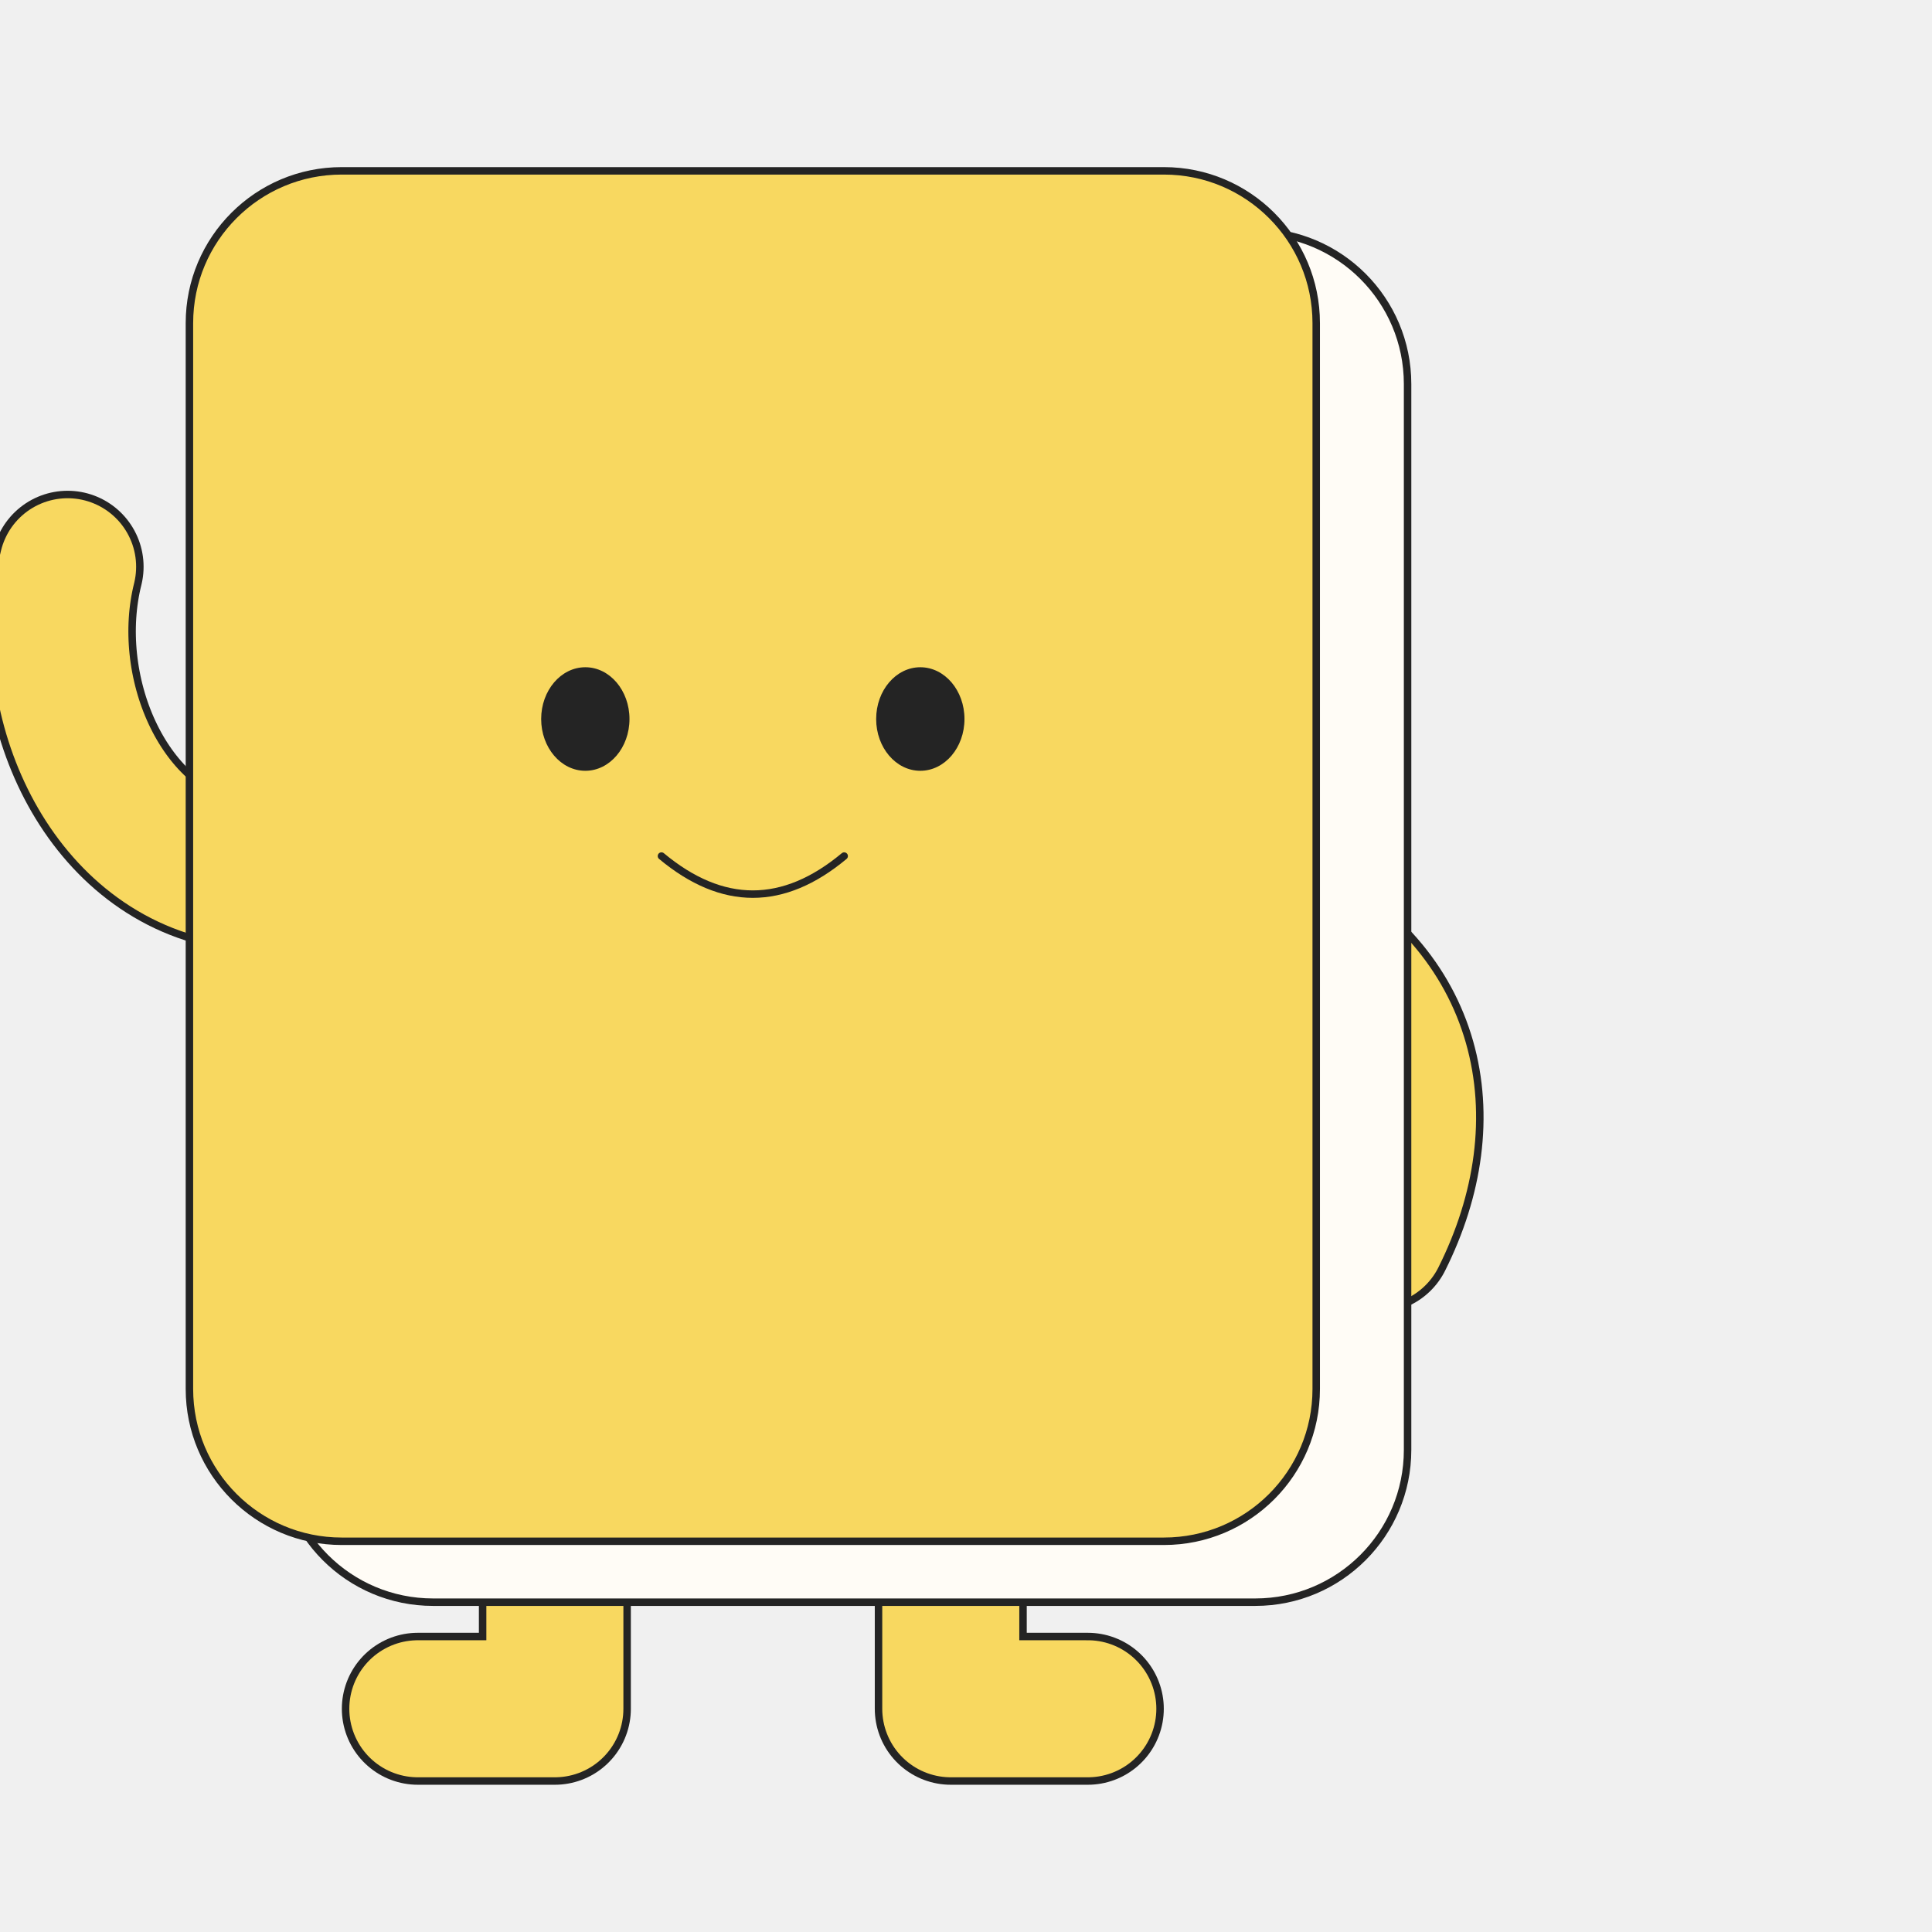
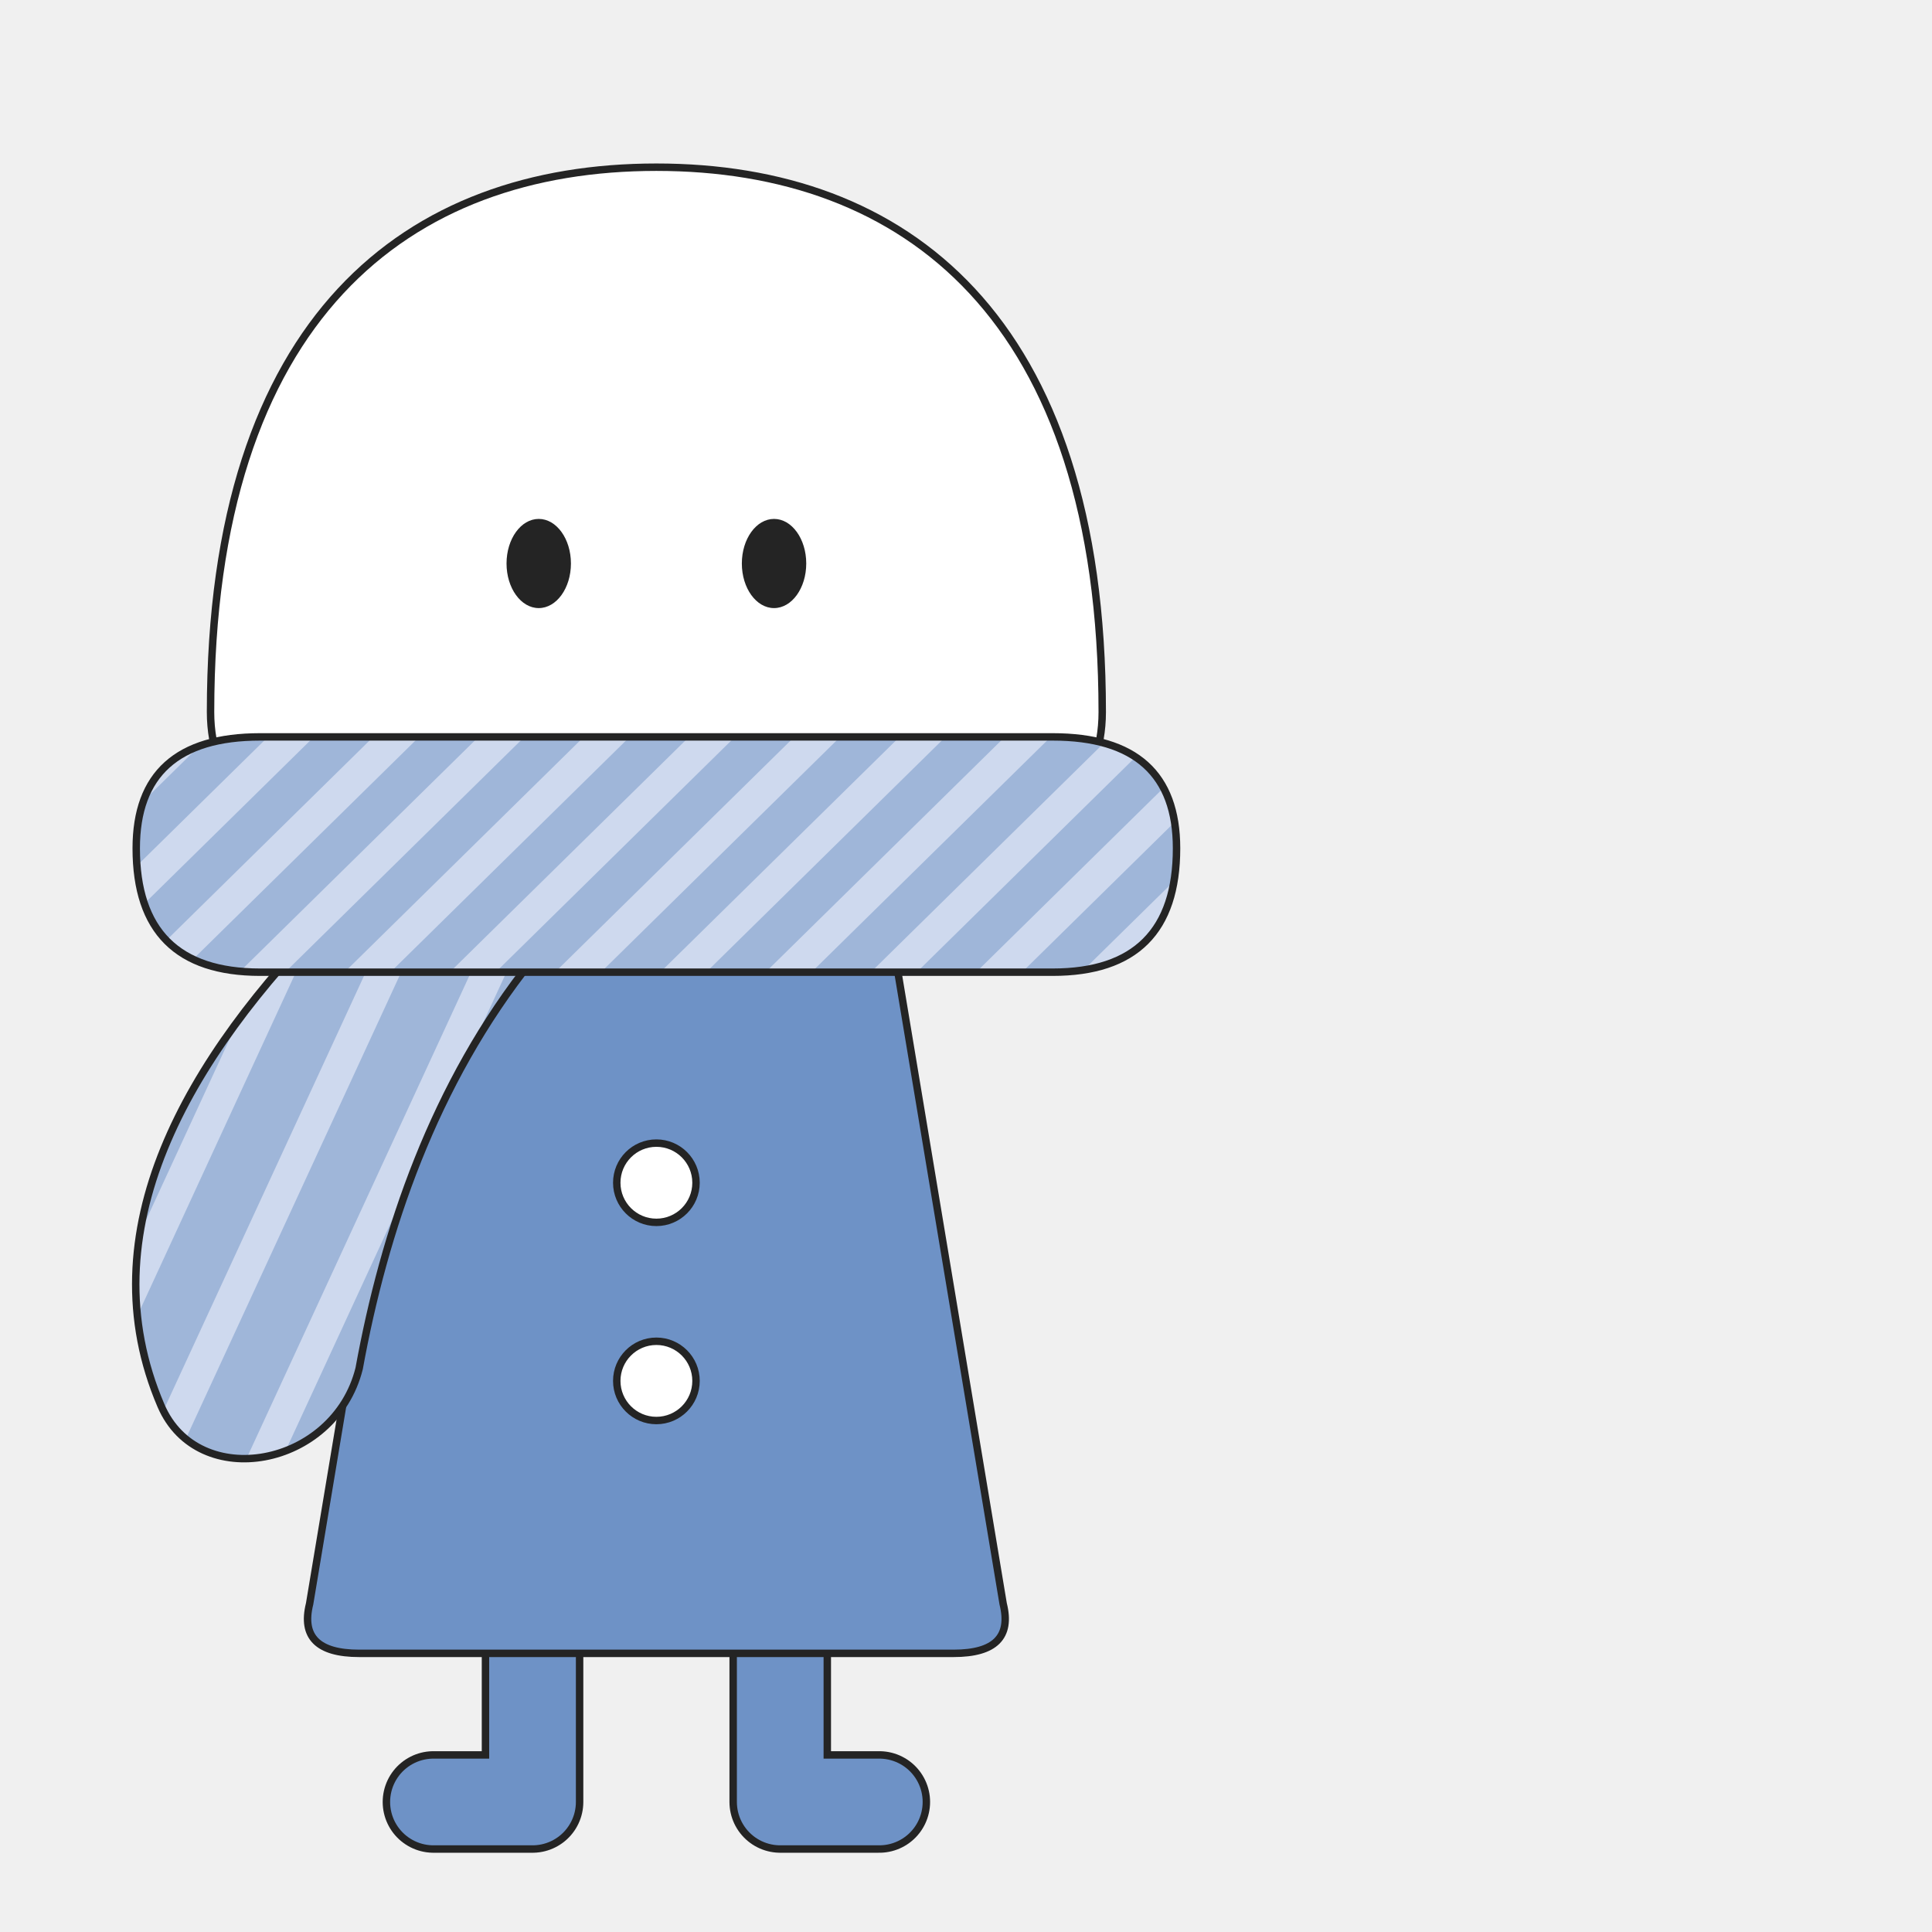
<svg xmlns="http://www.w3.org/2000/svg" width="1040" height="1040" viewBox="0 0 1040 1040">
  <rect width="1040" height="1040" fill="none" />
-   <g transform="translate(20.00,10.00) scale(8.1967)">
-     <path d="M34,100 V111 H25" fill="none" stroke="#242424" stroke-width="9.98" stroke-linecap="round" stroke-linejoin="round" />
-     <path d="M34,100 V111 H25" fill="none" stroke="#F8D860" stroke-width="9.00" stroke-linecap="round" stroke-linejoin="round" />
-     <path d="M60,100 V111 H69" fill="none" stroke="#242424" stroke-width="9.98" stroke-linecap="round" stroke-linejoin="round" />
-     <path d="M60,100 V111 H69" fill="none" stroke="#F8D860" stroke-width="9.00" stroke-linecap="round" stroke-linejoin="round" />
-     <path d="M12,56 C4,54 0,44 2,36" fill="none" stroke="#242424" stroke-width="9.98" stroke-linecap="round" stroke-linejoin="round" />
-     <path d="M12,56 C4,54 0,44 2,36" fill="none" stroke="#F8D860" stroke-width="9.00" stroke-linecap="round" stroke-linejoin="round" />
-     <path d="M82,60 C90,64 92,72 88,80" fill="none" stroke="#242424" stroke-width="9.98" stroke-linecap="round" stroke-linejoin="round" />
-     <path d="M82,60 C90,64 92,72 88,80" fill="none" stroke="#F8D860" stroke-width="9.00" stroke-linecap="round" stroke-linejoin="round" />
-     <rect x="16" y="14" width="74" height="90" rx="10" fill="#FFFCF6" stroke="#242424" stroke-width="0.49" stroke-linecap="round" stroke-linejoin="round" />
-     <rect x="10" y="10" width="74" height="90" rx="10" fill="#F8D860" stroke="#242424" stroke-width="0.49" stroke-linecap="round" stroke-linejoin="round" />
-     <ellipse cx="36" cy="46" rx="2.9" ry="3.4" fill="#242424" />
-     <ellipse cx="58" cy="46" rx="2.9" ry="3.4" fill="#242424" />
-     <path d="M41,55 Q47,60 53,55" fill="none" stroke="#242424" stroke-width="0.49" stroke-linecap="round" stroke-linejoin="round" />
+   <g transform="translate(20.00,10.00) scale(6.6667)">
+     <path d="M40,132 V144 H32" fill="none" stroke="#242424" stroke-width="8.20" stroke-linecap="round" stroke-linejoin="round" />
+     <path d="M40,132 V144 H32" fill="none" stroke="#6E92C6" stroke-width="7.00" stroke-linecap="round" stroke-linejoin="round" />
+     <path d="M60,132 V144 H68" fill="none" stroke="#242424" stroke-width="8.20" stroke-linecap="round" stroke-linejoin="round" />
+     <path d="M60,132 V144 H68" fill="none" stroke="#6E92C6" stroke-width="7.00" stroke-linecap="round" stroke-linejoin="round" />
+     <path d="M31,74 L69,74 L78,128 Q79,132 74,132 L26,132 Q21,132 22,128 Z" fill="#6E92C6" stroke="#242424" stroke-width="0.60" stroke-linecap="round" stroke-linejoin="round" />
+     <circle cx="50" cy="94" r="3.2" fill="#FFFFFF" stroke="#242424" stroke-width="0.60" stroke-linecap="round" stroke-linejoin="round" />
+     <circle cx="50" cy="110" r="3.2" fill="#FFFFFF" stroke="#242424" stroke-width="0.60" stroke-linecap="round" stroke-linejoin="round" />
+     <path d="M14,56 C14,24 30,12 50,12 C70,12 86,24 86,56 C86,62 82,66 76,66 L24,66 C18,66 14,62 14,56 Z" fill="#FFFFFF" stroke="#242424" stroke-width="0.60" stroke-linecap="round" stroke-linejoin="round" />
+     <ellipse cx="40.5" cy="44" rx="2.6" ry="3.6" fill="#242424" />
+     <ellipse cx="59.5" cy="44" rx="2.6" ry="3.6" fill="#242424" />
+     <clipPath id="sc33t">
+       <path d="M24,72 C12,84 4,98 10,112 C13,119 24,117 26,109 C28,98 32,86 40,76 Z" />
+     </clipPath>
+     <path d="M24,72 C12,84 4,98 10,112 C13,119 24,117 26,109 C28,98 32,86 40,76 Z" fill="#9FB6D9" />
+     <g clip-path="url(#sc33t)">
+       <path d="M-90.0,130 L-30.0,0" stroke="#CED9EE" stroke-width="2.60" stroke-linecap="round" />
+       <path d="M-81.5,130 L-21.5,0" stroke="#CED9EE" stroke-width="2.60" stroke-linecap="round" />
+       <path d="M-73.0,130 L-13.0,0" stroke="#CED9EE" stroke-width="2.60" stroke-linecap="round" />
+       <path d="M-64.5,130 L-4.5,0" stroke="#CED9EE" stroke-width="2.60" stroke-linecap="round" />
+       <path d="M-56.0,130 L4.0,0" stroke="#CED9EE" stroke-width="2.60" stroke-linecap="round" />
+       <path d="M-47.5,130 L12.5,0" stroke="#CED9EE" stroke-width="2.60" stroke-linecap="round" />
+       <path d="M-39.0,130 L21.0,0" stroke="#CED9EE" stroke-width="2.60" stroke-linecap="round" />
+       <path d="M-30.5,130 L29.5,0" stroke="#CED9EE" stroke-width="2.60" stroke-linecap="round" />
+       <path d="M-22.0,130 L38.0,0" stroke="#CED9EE" stroke-width="2.60" stroke-linecap="round" />
+       <path d="M-13.5,130 L46.5,0" stroke="#CED9EE" stroke-width="2.60" stroke-linecap="round" />
+       <path d="M-5.0,130 L55.0,0" stroke="#CED9EE" stroke-width="2.60" stroke-linecap="round" />
+       <path d="M3.5,130 L63.5,0" stroke="#CED9EE" stroke-width="2.60" stroke-linecap="round" />
+       <path d="M12.0,130 L72.0,0" stroke="#CED9EE" stroke-width="2.60" stroke-linecap="round" />
+       <path d="M20.5,130 L80.5,0" stroke="#CED9EE" stroke-width="2.60" stroke-linecap="round" />
+       <path d="M29.0,130 L89.0,0" stroke="#CED9EE" stroke-width="2.60" stroke-linecap="round" />
+       <path d="M37.5,130 L97.5,0" stroke="#CED9EE" stroke-width="2.60" stroke-linecap="round" />
+       <path d="M46.0,130 L106.0,0" stroke="#CED9EE" stroke-width="2.60" stroke-linecap="round" />
+       <path d="M54.5,130 L114.5,0" stroke="#CED9EE" stroke-width="2.60" stroke-linecap="round" />
+       <path d="M63.0,130 L123.0,0" stroke="#CED9EE" stroke-width="2.60" stroke-linecap="round" />
+       <path d="M71.5,130 L131.5,0" stroke="#CED9EE" stroke-width="2.60" stroke-linecap="round" />
+       <path d="M80.0,130 L140.0,0" stroke="#CED9EE" stroke-width="2.60" stroke-linecap="round" />
+       <path d="M88.5,130 L148.5,0" stroke="#CED9EE" stroke-width="2.60" stroke-linecap="round" />
+       <path d="M97.0,130 L157.0,0" stroke="#CED9EE" stroke-width="2.60" stroke-linecap="round" />
+       <path d="M105.5,130 L165.5,0" stroke="#CED9EE" stroke-width="2.60" stroke-linecap="round" />
+       <path d="M114.0,130 L174.0,0" stroke="#CED9EE" stroke-width="2.60" stroke-linecap="round" />
+       <path d="M122.5,130 L182.5,0" stroke="#CED9EE" stroke-width="2.60" stroke-linecap="round" />
+       <path d="M131.0,130 L191.0,0" stroke="#CED9EE" stroke-width="2.60" stroke-linecap="round" />
+       <path d="M139.5,130 L199.5,0" stroke="#CED9EE" stroke-width="2.60" stroke-linecap="round" />
+       <path d="M148.0,130 L208.0,0" stroke="#CED9EE" stroke-width="2.60" stroke-linecap="round" />
+       <path d="M156.5,130 L216.5,0" stroke="#CED9EE" stroke-width="2.60" stroke-linecap="round" />
+     </g>
+     <path d="M24,72 C12,84 4,98 10,112 C13,119 24,117 26,109 C28,98 32,86 40,76 Z" fill="none" stroke="#242424" stroke-width="0.60" stroke-linecap="round" stroke-linejoin="round" />
+     <clipPath id="sc33b">
+       <path d="M18,58 L82,58 Q92,58 92,67 Q92,77 82,77 L18,77 Q8,77 8,67 Q8,58 18,58 Z" />
+     </clipPath>
+     <path d="M18,58 L82,58 Q92,58 92,67 Q92,77 82,77 L18,77 Q8,77 8,67 Q8,58 18,58 Z" fill="#9FB6D9" />
+     <g clip-path="url(#sc33b)">
+       <path d="M-60.0,87 L0.0,28" stroke="#CED9EE" stroke-width="2.60" stroke-linecap="round" />
+       <path d="M-51.5,87 L8.5,28" stroke="#CED9EE" stroke-width="2.60" stroke-linecap="round" />
+       <path d="M-43.0,87 L17.0,28" stroke="#CED9EE" stroke-width="2.60" stroke-linecap="round" />
+       <path d="M-34.5,87 L25.5,28" stroke="#CED9EE" stroke-width="2.60" stroke-linecap="round" />
+       <path d="M-26.0,87 L34.0,28" stroke="#CED9EE" stroke-width="2.60" stroke-linecap="round" />
+       <path d="M-17.5,87 L42.5,28" stroke="#CED9EE" stroke-width="2.60" stroke-linecap="round" />
+       <path d="M-9.0,87 L51.0,28" stroke="#CED9EE" stroke-width="2.60" stroke-linecap="round" />
+       <path d="M-0.5,87 L59.5,28" stroke="#CED9EE" stroke-width="2.60" stroke-linecap="round" />
+       <path d="M8.0,87 L68.0,28" stroke="#CED9EE" stroke-width="2.60" stroke-linecap="round" />
+       <path d="M16.5,87 L76.5,28" stroke="#CED9EE" stroke-width="2.60" stroke-linecap="round" />
+       <path d="M25.0,87 L85.0,28" stroke="#CED9EE" stroke-width="2.60" stroke-linecap="round" />
+       <path d="M33.5,87 L93.5,28" stroke="#CED9EE" stroke-width="2.60" stroke-linecap="round" />
+       <path d="M42.0,87 L102.0,28" stroke="#CED9EE" stroke-width="2.60" stroke-linecap="round" />
+       <path d="M50.5,87 L110.5,28" stroke="#CED9EE" stroke-width="2.60" stroke-linecap="round" />
+       <path d="M59.0,87 L119.0,28" stroke="#CED9EE" stroke-width="2.60" stroke-linecap="round" />
+       <path d="M67.5,87 L127.5,28" stroke="#CED9EE" stroke-width="2.60" stroke-linecap="round" />
+       <path d="M76.0,87 L136.0,28" stroke="#CED9EE" stroke-width="2.60" stroke-linecap="round" />
+       <path d="M84.5,87 L144.5,28" stroke="#CED9EE" stroke-width="2.60" stroke-linecap="round" />
+       <path d="M93.0,87 L153.0,28" stroke="#CED9EE" stroke-width="2.60" stroke-linecap="round" />
+       <path d="M101.5,87 L161.5,28" stroke="#CED9EE" stroke-width="2.60" stroke-linecap="round" />
+       <path d="M110.0,87 L170.0,28" stroke="#CED9EE" stroke-width="2.60" stroke-linecap="round" />
+       <path d="M118.5,87 L178.5,28" stroke="#CED9EE" stroke-width="2.60" stroke-linecap="round" />
+       <path d="M127.0,87 L187.0,28" stroke="#CED9EE" stroke-width="2.60" stroke-linecap="round" />
+       <path d="M135.5,87 L195.5,28" stroke="#CED9EE" stroke-width="2.60" stroke-linecap="round" />
+       <path d="M144.0,87 L204.0,28" stroke="#CED9EE" stroke-width="2.60" stroke-linecap="round" />
+     </g>
+     <path d="M18,58 L82,58 Q92,58 92,67 Q92,77 82,77 L18,77 Q8,77 8,67 Q8,58 18,58 Z" fill="none" stroke="#242424" stroke-width="0.60" stroke-linecap="round" stroke-linejoin="round" />
  </g>
</svg>
